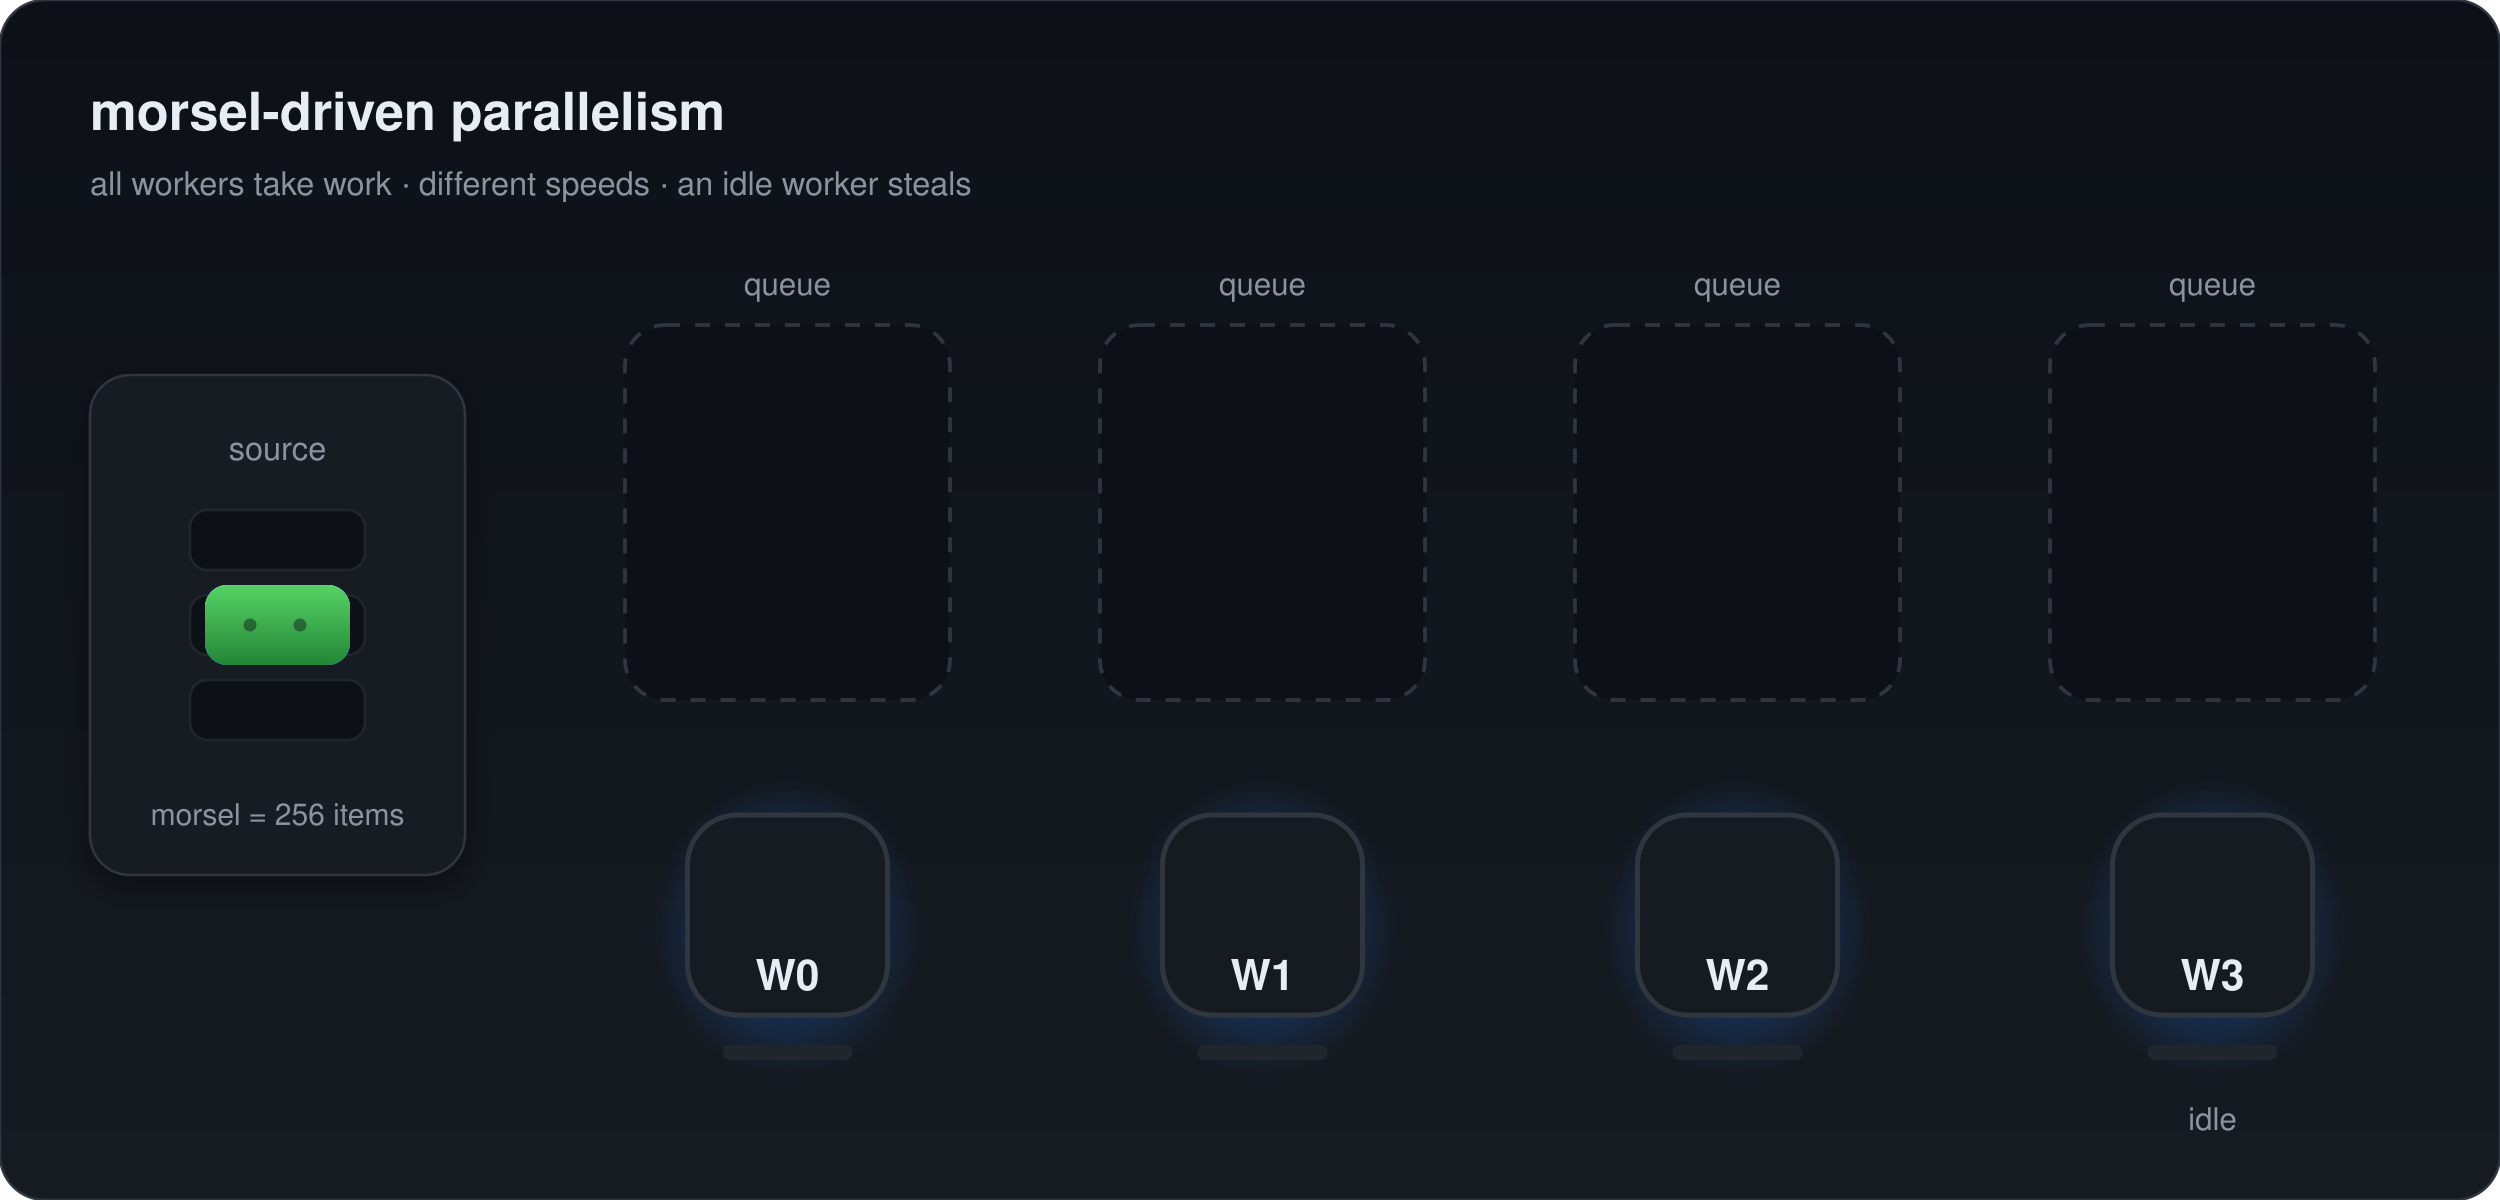
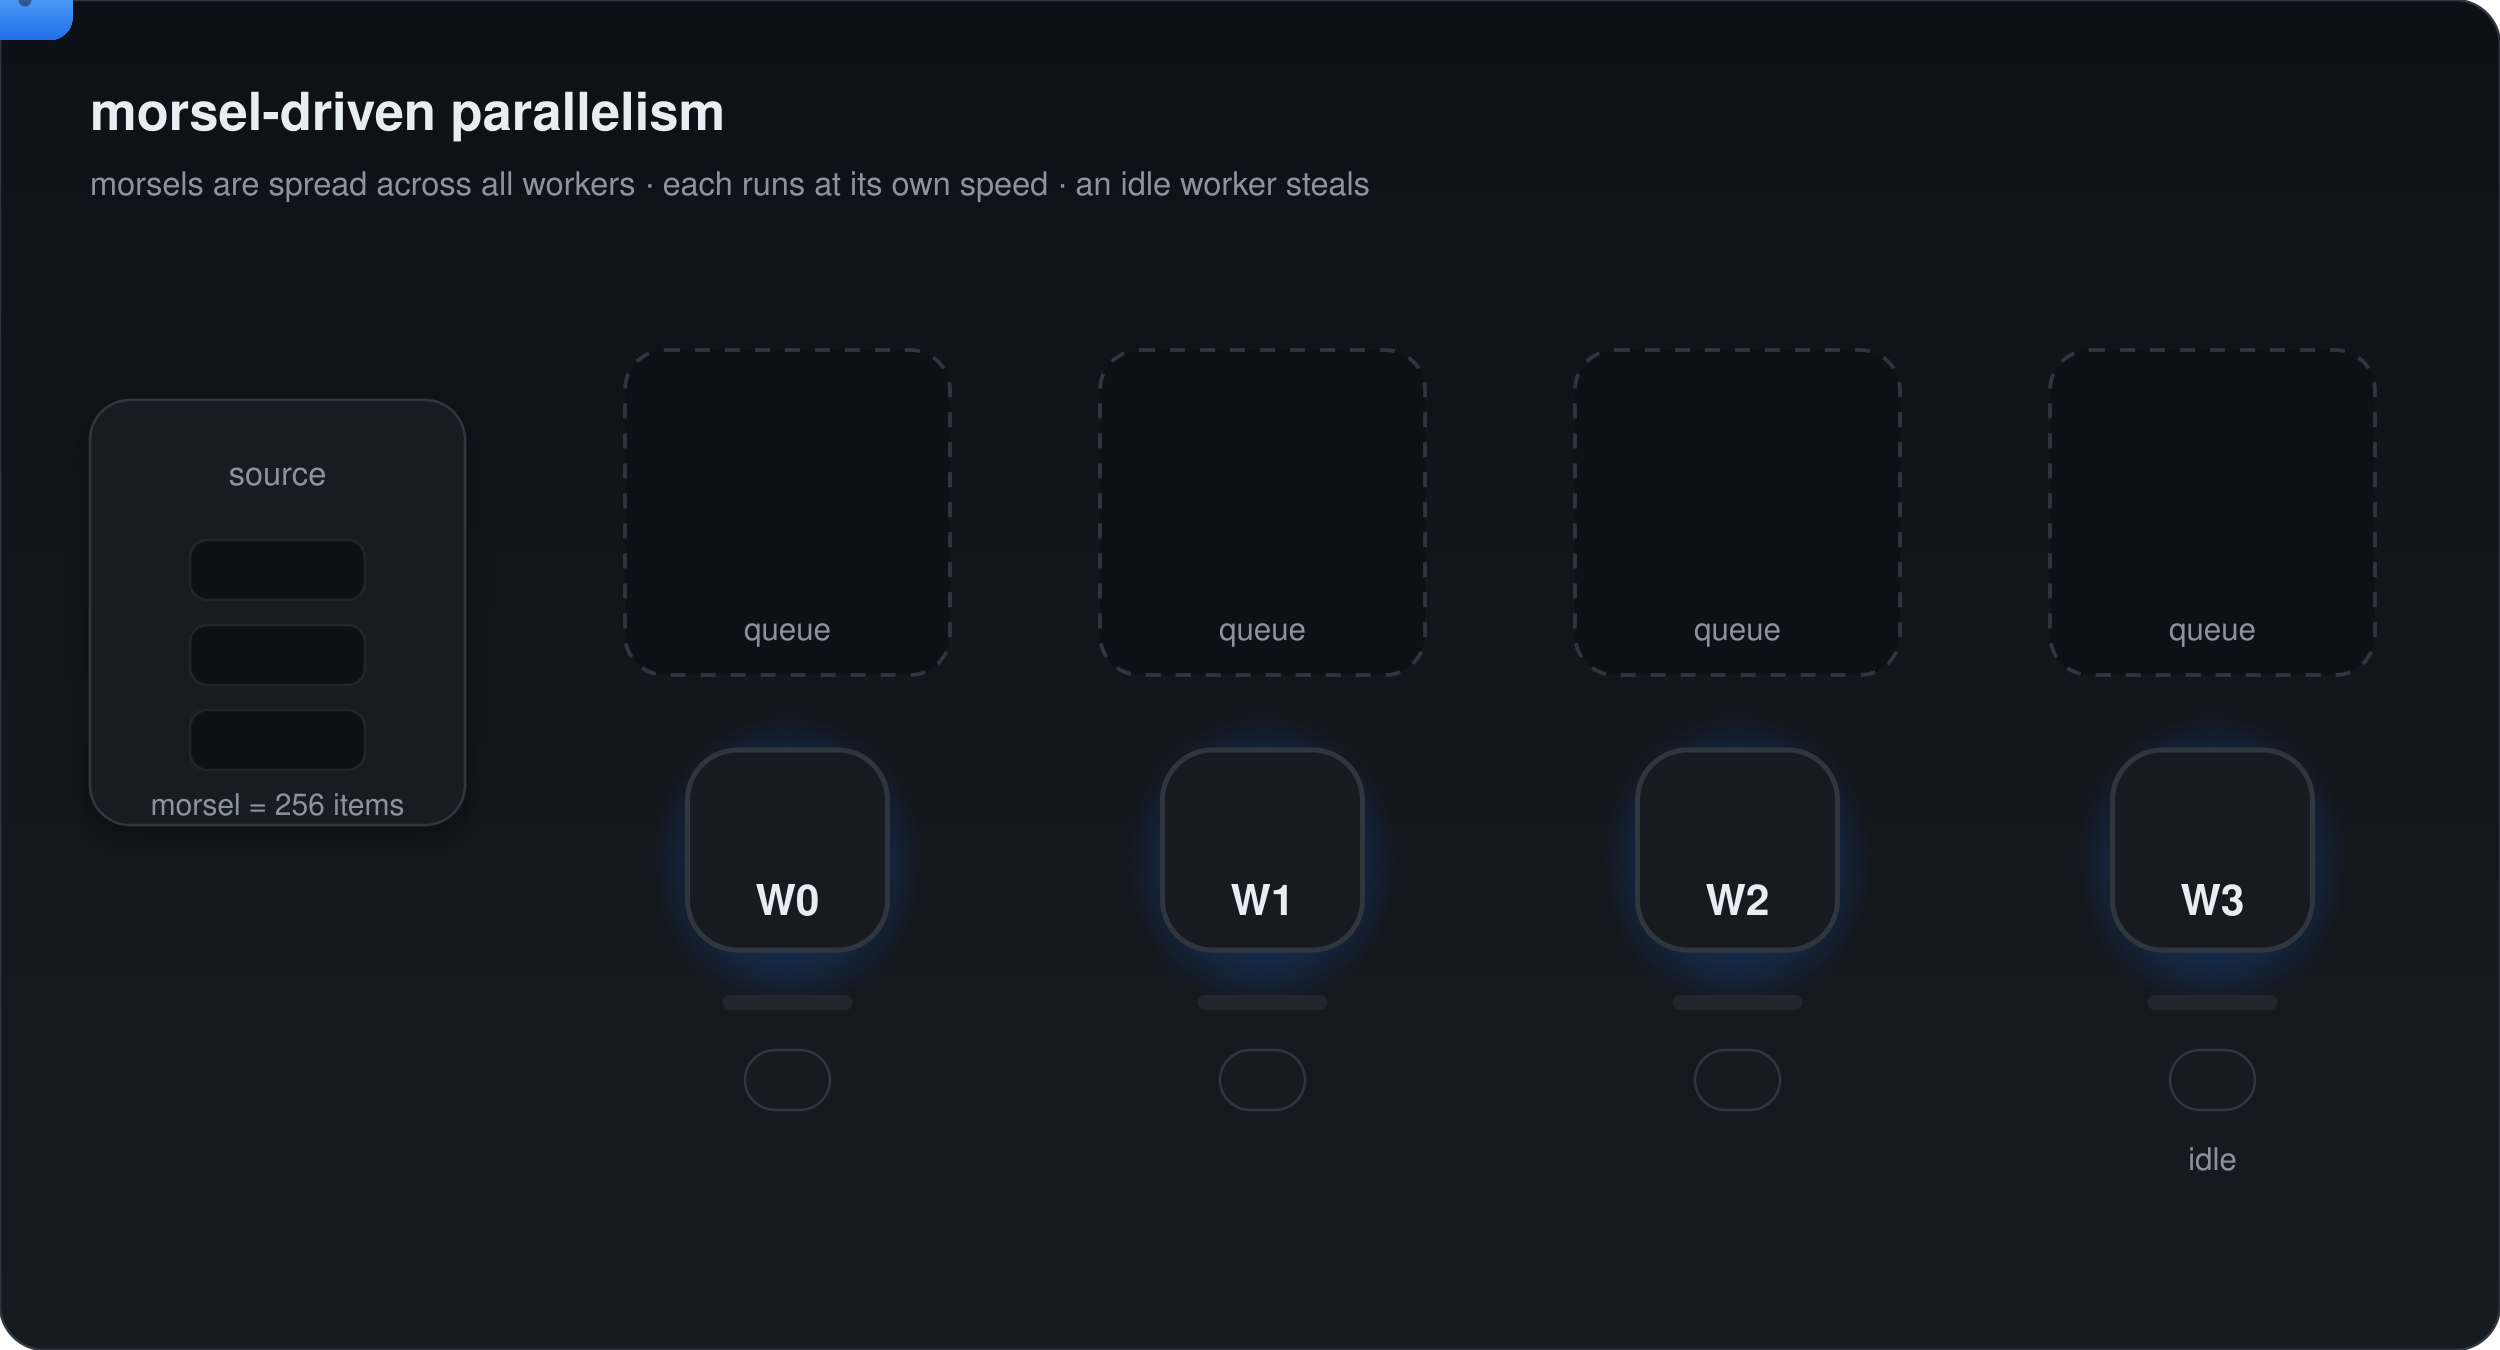
- <svg xmlns="http://www.w3.org/2000/svg" viewBox="0 0 1000 480" width="1000" height="480" font-family="ui-sans-serif, -apple-system, Segoe UI, Helvetica, Arial, sans-serif">
+ <svg xmlns="http://www.w3.org/2000/svg" viewBox="0 0 1000 540" width="1000" height="540" font-family="ui-sans-serif, -apple-system, Segoe UI, Helvetica, Arial, sans-serif">
  <defs>
    <linearGradient id="bg" x1="0" y1="0" x2="0" y2="1">
      <stop offset="0" stop-color="#0d1117" />
      <stop offset="1" stop-color="#161b22" />
    </linearGradient>
    <linearGradient id="chip" x1="0" y1="0" x2="0" y2="1">
      <stop offset="0" stop-color="#79c0ff" />
      <stop offset="1" stop-color="#1f6feb" />
    </linearGradient>
    <linearGradient id="chipG" x1="0" y1="0" x2="0" y2="1">
      <stop offset="0" stop-color="#56d364" />
      <stop offset="1" stop-color="#238636" />
    </linearGradient>
    <radialGradient id="glow" cx="0.5" cy="0.5" r="0.5">
      <stop offset="0" stop-color="#1f6feb" stop-opacity="0.55" />
      <stop offset="1" stop-color="#1f6feb" stop-opacity="0" />
    </radialGradient>
    <filter id="soft" x="-30%" y="-30%" width="160%" height="160%">
      <feDropShadow dx="0" dy="4" stdDeviation="6" flood-color="#000000" flood-opacity="0.45" />
    </filter>
  </defs>
-   <rect x="0" y="0" width="1000" height="480" rx="18" fill="url(#bg)" stroke="#30363d" />
+   <rect x="0" y="0" width="1000" height="540" rx="18" fill="url(#bg)" stroke="#30363d" />
  <text x="36" y="52" font-size="21" font-weight="700" fill="#e6edf3">morsel-driven parallelism</text>
-   <text x="36" y="78" font-size="13" fill="#8b949e">all workers take work · different speeds · an idle worker steals</text>
-   <rect x="36" y="150" width="150" height="200" rx="16" fill="#161b22" stroke="#30363d" filter="url(#soft)" />
-   <text x="111" y="184" text-anchor="middle" font-size="13" fill="#8b949e">source</text>
-   <rect x="76" y="204" width="70" height="24" rx="7" fill="#0d1117" stroke="#21262d" />
-   <rect x="76" y="238" width="70" height="24" rx="7" fill="#0d1117" stroke="#21262d" />
-   <rect x="76" y="272" width="70" height="24" rx="7" fill="#0d1117" stroke="#21262d" />
-   <text x="111" y="330" text-anchor="middle" font-size="12" fill="#8b949e">morsel = 256 items</text>
-   <rect x="250" y="130" width="130" height="150" rx="16" fill="#0d1117" stroke="#30363d" stroke-width="1.5" stroke-dasharray="6 6" />
-   <text x="315" y="118" text-anchor="middle" font-size="12.5" fill="#8b949e">queue</text>
-   <rect x="440" y="130" width="130" height="150" rx="16" fill="#0d1117" stroke="#30363d" stroke-width="1.5" stroke-dasharray="6 6" />
-   <text x="505" y="118" text-anchor="middle" font-size="12.5" fill="#8b949e">queue</text>
-   <rect x="630" y="130" width="130" height="150" rx="16" fill="#0d1117" stroke="#30363d" stroke-width="1.5" stroke-dasharray="6 6" />
-   <text x="695" y="118" text-anchor="middle" font-size="12.5" fill="#8b949e">queue</text>
-   <rect x="820" y="130" width="130" height="150" rx="16" fill="#0d1117" stroke="#30363d" stroke-width="1.5" stroke-dasharray="6 6" />
-   <text x="885" y="118" text-anchor="middle" font-size="12.5" fill="#8b949e">queue</text>
+   <text x="36" y="78" font-size="13" fill="#8b949e">morsels are spread across all workers · each runs at its own speed · an idle worker steals</text>
+   <rect x="36" y="160" width="150" height="170" rx="16" fill="#161b22" stroke="#30363d" filter="url(#soft)" />
+   <text x="111" y="194" text-anchor="middle" font-size="13" fill="#8b949e">source</text>
+   <rect x="76" y="216" width="70" height="24" rx="7" fill="#0d1117" stroke="#21262d" />
+   <rect x="76" y="250" width="70" height="24" rx="7" fill="#0d1117" stroke="#21262d" />
+   <rect x="76" y="284" width="70" height="24" rx="7" fill="#0d1117" stroke="#21262d" />
+   <text x="111" y="326" text-anchor="middle" font-size="12" fill="#8b949e">morsel = 256 items</text>
+   <rect x="250" y="140" width="130" height="130" rx="16" fill="#0d1117" stroke="#30363d" stroke-width="1.5" stroke-dasharray="6 6" />
+   <text x="315" y="256" text-anchor="middle" font-size="12.5" fill="#8b949e">queue</text>
+   <rect x="440" y="140" width="130" height="130" rx="16" fill="#0d1117" stroke="#30363d" stroke-width="1.5" stroke-dasharray="6 6" />
+   <text x="505" y="256" text-anchor="middle" font-size="12.5" fill="#8b949e">queue</text>
+   <rect x="630" y="140" width="130" height="130" rx="16" fill="#0d1117" stroke="#30363d" stroke-width="1.5" stroke-dasharray="6 6" />
+   <text x="695" y="256" text-anchor="middle" font-size="12.5" fill="#8b949e">queue</text>
+   <rect x="820" y="140" width="130" height="130" rx="16" fill="#0d1117" stroke="#30363d" stroke-width="1.5" stroke-dasharray="6 6" />
+   <text x="885" y="256" text-anchor="middle" font-size="12.5" fill="#8b949e">queue</text>
  <g>
-     <rect x="261" y="312" width="108" height="118" rx="30" fill="url(#glow)">
-       <animate attributeName="opacity" dur="10s" repeatCount="indefinite" values="0; 0; 0.9; 0.9; 0; 0" keyTimes="0; 0.29; 0.31; 0.84; 0.85; 1" />
+     <rect x="261" y="286" width="108" height="118" rx="30" fill="url(#glow)">
+       <animate attributeName="opacity" dur="16s" repeatCount="indefinite" values="0; 0; 0.9; 0.9; 0; 0" keyTimes="0; 0.12; 0.14; 0.7; 0.71; 1" />
    </rect>
-     <rect x="275" y="326" width="80" height="80" rx="20" fill="#161b22" stroke="#30363d" stroke-width="2">
-       <animate attributeName="stroke" dur="10s" repeatCount="indefinite" values="#30363d; #30363d; #58a6ff; #58a6ff; #30363d; #30363d" keyTimes="0; 0.29; 0.31; 0.84; 0.85; 1" />
-       <animate attributeName="fill" dur="10s" repeatCount="indefinite" values="#161b22; #161b22; #0d2d5e; #0d2d5e; #161b22; #161b22" keyTimes="0; 0.29; 0.31; 0.84; 0.85; 1" />
+     <rect x="275" y="300" width="80" height="80" rx="20" fill="#161b22" stroke="#30363d" stroke-width="2">
+       <animate attributeName="stroke" dur="16s" repeatCount="indefinite" values="#30363d; #30363d; #58a6ff; #58a6ff; #30363d; #30363d" keyTimes="0; 0.12; 0.14; 0.7; 0.71; 1" />
+       <animate attributeName="fill" dur="16s" repeatCount="indefinite" values="#161b22; #161b22; #0d2d5e; #0d2d5e; #161b22; #161b22" keyTimes="0; 0.12; 0.14; 0.7; 0.71; 1" />
    </rect>
-     <text x="315" y="396" text-anchor="middle" font-size="17" font-weight="700" fill="#e6edf3">W0</text>
-     <rect x="289" y="418" width="52" height="6" rx="3" fill="#21262d" />
-     <rect x="289" y="418" width="0" height="6" rx="3" fill="#58a6ff">
-       <animate attributeName="width" dur="10s" repeatCount="indefinite" values="0; 0; 52; 0; 0" keyTimes="0; 0.31; 0.84; 0.85; 1" />
+     <text x="315" y="366" text-anchor="middle" font-size="17" font-weight="700" fill="#e6edf3">W0</text>
+     <rect x="289" y="398" width="52" height="6" rx="3" fill="#21262d" />
+     <rect x="289" y="398" width="0" height="6" rx="3" fill="#58a6ff">
+       <animate attributeName="width" dur="16s" repeatCount="indefinite" values="0; 0; 52; 0; 0" keyTimes="0; 0.14; 0.7; 0.71; 1" />
    </rect>
+     <rect x="298" y="420" width="34" height="24" rx="12" fill="#161b22" stroke="#30363d" />
+     <text x="315" y="437" text-anchor="middle" font-size="14" font-weight="700" fill="#58a6ff" opacity="0">0<animate attributeName="opacity" dur="16s" repeatCount="indefinite" values="1; 1; 0; 0" keyTimes="0; 0.7; 0.708; 1" />
+     </text>
+     <text x="315" y="437" text-anchor="middle" font-size="14" font-weight="700" fill="#58a6ff" opacity="0">1<animate attributeName="opacity" dur="16s" repeatCount="indefinite" values="0; 0; 1; 1" keyTimes="0; 0.692; 0.7; 1" />
+     </text>
  </g>
  <g>
-     <rect x="451" y="312" width="108" height="118" rx="30" fill="url(#glow)">
-       <animate attributeName="opacity" dur="10s" repeatCount="indefinite" values="0; 0; 0.9; 0.9; 0; 0" keyTimes="0; 0.29; 0.31; 0.62; 0.63; 1" />
+     <rect x="451" y="286" width="108" height="118" rx="30" fill="url(#glow)">
+       <animate attributeName="opacity" dur="16s" repeatCount="indefinite" values="0; 0; 0.9; 0.9; 0; 0; 0.9; 0.9; 0; 0" keyTimes="0; 0.13; 0.15; 0.27; 0.28; 0.29; 0.31; 0.48; 0.49; 1" />
    </rect>
-     <rect x="465" y="326" width="80" height="80" rx="20" fill="#161b22" stroke="#30363d" stroke-width="2">
-       <animate attributeName="stroke" dur="10s" repeatCount="indefinite" values="#30363d; #30363d; #58a6ff; #58a6ff; #30363d; #30363d" keyTimes="0; 0.29; 0.31; 0.62; 0.63; 1" />
-       <animate attributeName="fill" dur="10s" repeatCount="indefinite" values="#161b22; #161b22; #0d2d5e; #0d2d5e; #161b22; #161b22" keyTimes="0; 0.29; 0.31; 0.62; 0.63; 1" />
+     <rect x="465" y="300" width="80" height="80" rx="20" fill="#161b22" stroke="#30363d" stroke-width="2">
+       <animate attributeName="stroke" dur="16s" repeatCount="indefinite" values="#30363d; #30363d; #58a6ff; #58a6ff; #30363d; #30363d; #58a6ff; #58a6ff; #30363d; #30363d" keyTimes="0; 0.13; 0.15; 0.27; 0.28; 0.29; 0.31; 0.48; 0.49; 1" />
+       <animate attributeName="fill" dur="16s" repeatCount="indefinite" values="#161b22; #161b22; #0d2d5e; #0d2d5e; #161b22; #161b22; #0d2d5e; #0d2d5e; #161b22; #161b22" keyTimes="0; 0.13; 0.15; 0.27; 0.28; 0.29; 0.31; 0.48; 0.49; 1" />
    </rect>
-     <text x="505" y="396" text-anchor="middle" font-size="17" font-weight="700" fill="#e6edf3">W1</text>
-     <rect x="479" y="418" width="52" height="6" rx="3" fill="#21262d" />
-     <rect x="479" y="418" width="0" height="6" rx="3" fill="#58a6ff">
-       <animate attributeName="width" dur="10s" repeatCount="indefinite" values="0; 0; 52; 0; 0" keyTimes="0; 0.31; 0.62; 0.63; 1" />
+     <text x="505" y="366" text-anchor="middle" font-size="17" font-weight="700" fill="#e6edf3">W1</text>
+     <rect x="479" y="398" width="52" height="6" rx="3" fill="#21262d" />
+     <rect x="479" y="398" width="0" height="6" rx="3" fill="#58a6ff">
+       <animate attributeName="width" dur="16s" repeatCount="indefinite" values="0; 0; 52; 0; 0; 52; 0; 0" keyTimes="0; 0.15; 0.27; 0.28; 0.31; 0.48; 0.49; 1" />
    </rect>
+     <rect x="488" y="420" width="34" height="24" rx="12" fill="#161b22" stroke="#30363d" />
+     <text x="505" y="437" text-anchor="middle" font-size="14" font-weight="700" fill="#58a6ff" opacity="0">0<animate attributeName="opacity" dur="16s" repeatCount="indefinite" values="1; 1; 0; 0" keyTimes="0; 0.27; 0.278; 1" />
+     </text>
+     <text x="505" y="437" text-anchor="middle" font-size="14" font-weight="700" fill="#58a6ff" opacity="0">1<animate attributeName="opacity" dur="16s" repeatCount="indefinite" values="0; 0; 1; 1; 0; 0" keyTimes="0; 0.262; 0.27; 0.48; 0.488; 1" />
+     </text>
+     <text x="505" y="437" text-anchor="middle" font-size="14" font-weight="700" fill="#58a6ff" opacity="0">2<animate attributeName="opacity" dur="16s" repeatCount="indefinite" values="0; 0; 1; 1" keyTimes="0; 0.472; 0.48; 1" />
+     </text>
  </g>
  <g>
-     <rect x="641" y="312" width="108" height="118" rx="30" fill="url(#glow)">
-       <animate attributeName="opacity" dur="10s" repeatCount="indefinite" values="0; 0; 0.9; 0.9; 0; 0" keyTimes="0; 0.29; 0.31; 0.48; 0.49; 1" />
+     <rect x="641" y="286" width="108" height="118" rx="30" fill="url(#glow)">
+       <animate attributeName="opacity" dur="16s" repeatCount="indefinite" values="0; 0; 0.9; 0.9; 0; 0; 0.9; 0.9; 0; 0" keyTimes="0; 0.14; 0.16; 0.27; 0.28; 0.29; 0.31; 0.46; 0.47; 1" />
    </rect>
-     <rect x="655" y="326" width="80" height="80" rx="20" fill="#161b22" stroke="#30363d" stroke-width="2">
-       <animate attributeName="stroke" dur="10s" repeatCount="indefinite" values="#30363d; #30363d; #58a6ff; #58a6ff; #30363d; #30363d" keyTimes="0; 0.29; 0.31; 0.48; 0.49; 1" />
-       <animate attributeName="fill" dur="10s" repeatCount="indefinite" values="#161b22; #161b22; #0d2d5e; #0d2d5e; #161b22; #161b22" keyTimes="0; 0.29; 0.31; 0.48; 0.49; 1" />
+     <rect x="655" y="300" width="80" height="80" rx="20" fill="#161b22" stroke="#30363d" stroke-width="2">
+       <animate attributeName="stroke" dur="16s" repeatCount="indefinite" values="#30363d; #30363d; #58a6ff; #58a6ff; #30363d; #30363d; #58a6ff; #58a6ff; #30363d; #30363d" keyTimes="0; 0.14; 0.16; 0.27; 0.28; 0.29; 0.31; 0.46; 0.47; 1" />
+       <animate attributeName="fill" dur="16s" repeatCount="indefinite" values="#161b22; #161b22; #0d2d5e; #0d2d5e; #161b22; #161b22; #0d2d5e; #0d2d5e; #161b22; #161b22" keyTimes="0; 0.14; 0.16; 0.27; 0.28; 0.29; 0.31; 0.46; 0.47; 1" />
    </rect>
-     <text x="695" y="396" text-anchor="middle" font-size="17" font-weight="700" fill="#e6edf3">W2</text>
-     <rect x="669" y="418" width="52" height="6" rx="3" fill="#21262d" />
-     <rect x="669" y="418" width="0" height="6" rx="3" fill="#58a6ff">
-       <animate attributeName="width" dur="10s" repeatCount="indefinite" values="0; 0; 52; 0; 0" keyTimes="0; 0.31; 0.48; 0.49; 1" />
+     <text x="695" y="366" text-anchor="middle" font-size="17" font-weight="700" fill="#e6edf3">W2</text>
+     <rect x="669" y="398" width="52" height="6" rx="3" fill="#21262d" />
+     <rect x="669" y="398" width="0" height="6" rx="3" fill="#58a6ff">
+       <animate attributeName="width" dur="16s" repeatCount="indefinite" values="0; 0; 52; 0; 0; 52; 0; 0" keyTimes="0; 0.16; 0.27; 0.28; 0.31; 0.46; 0.47; 1" />
    </rect>
+     <rect x="678" y="420" width="34" height="24" rx="12" fill="#161b22" stroke="#30363d" />
+     <text x="695" y="437" text-anchor="middle" font-size="14" font-weight="700" fill="#58a6ff" opacity="0">0<animate attributeName="opacity" dur="16s" repeatCount="indefinite" values="1; 1; 0; 0" keyTimes="0; 0.27; 0.278; 1" />
+     </text>
+     <text x="695" y="437" text-anchor="middle" font-size="14" font-weight="700" fill="#58a6ff" opacity="0">1<animate attributeName="opacity" dur="16s" repeatCount="indefinite" values="0; 0; 1; 1; 0; 0" keyTimes="0; 0.262; 0.27; 0.46; 0.468; 1" />
+     </text>
+     <text x="695" y="437" text-anchor="middle" font-size="14" font-weight="700" fill="#58a6ff" opacity="0">2<animate attributeName="opacity" dur="16s" repeatCount="indefinite" values="0; 0; 1; 1" keyTimes="0; 0.452; 0.46; 1" />
+     </text>
  </g>
  <g>
-     <rect x="831" y="312" width="108" height="118" rx="30" fill="url(#glow)">
-       <animate attributeName="opacity" dur="10s" repeatCount="indefinite" values="0; 0; 0.9; 0.9; 0; 0; 0.9; 0.9; 0; 0" keyTimes="0; 0.28; 0.3; 0.48; 0.49; 0.62; 0.64; 0.86; 0.87; 1" />
+     <rect x="831" y="286" width="108" height="118" rx="30" fill="url(#glow)">
+       <animate attributeName="opacity" dur="16s" repeatCount="indefinite" values="0; 0; 0.9; 0.9; 0; 0; 0.9; 0.9; 0; 0; 0.9; 0.9; 0; 0" keyTimes="0; 0.15; 0.17; 0.27; 0.28; 0.29; 0.31; 0.4; 0.41; 0.46; 0.48; 0.68; 0.69; 1" />
    </rect>
-     <rect x="845" y="326" width="80" height="80" rx="20" fill="#161b22" stroke="#30363d" stroke-width="2">
-       <animate attributeName="stroke" dur="10s" repeatCount="indefinite" values="#30363d; #30363d; #58a6ff; #58a6ff; #30363d; #30363d; #58a6ff; #58a6ff; #30363d; #30363d" keyTimes="0; 0.28; 0.3; 0.48; 0.49; 0.62; 0.64; 0.86; 0.87; 1" />
-       <animate attributeName="fill" dur="10s" repeatCount="indefinite" values="#161b22; #161b22; #0d2d5e; #0d2d5e; #161b22; #161b22; #0d2d5e; #0d2d5e; #161b22; #161b22" keyTimes="0; 0.28; 0.3; 0.48; 0.49; 0.62; 0.64; 0.86; 0.87; 1" />
+     <rect x="845" y="300" width="80" height="80" rx="20" fill="#161b22" stroke="#30363d" stroke-width="2">
+       <animate attributeName="stroke" dur="16s" repeatCount="indefinite" values="#30363d; #30363d; #58a6ff; #58a6ff; #30363d; #30363d; #58a6ff; #58a6ff; #30363d; #30363d; #58a6ff; #58a6ff; #30363d; #30363d" keyTimes="0; 0.15; 0.17; 0.27; 0.28; 0.29; 0.31; 0.4; 0.41; 0.46; 0.48; 0.68; 0.69; 1" />
+       <animate attributeName="fill" dur="16s" repeatCount="indefinite" values="#161b22; #161b22; #0d2d5e; #0d2d5e; #161b22; #161b22; #0d2d5e; #0d2d5e; #161b22; #161b22; #0d2d5e; #0d2d5e; #161b22; #161b22" keyTimes="0; 0.15; 0.17; 0.27; 0.28; 0.29; 0.31; 0.4; 0.41; 0.46; 0.48; 0.68; 0.69; 1" />
    </rect>
-     <text x="885" y="396" text-anchor="middle" font-size="17" font-weight="700" fill="#e6edf3">W3</text>
-     <rect x="859" y="418" width="52" height="6" rx="3" fill="#21262d" />
-     <rect x="859" y="418" width="0" height="6" rx="3" fill="#58a6ff">
-       <animate attributeName="width" dur="10s" repeatCount="indefinite" values="0; 0; 52; 0; 0; 52; 0; 0" keyTimes="0; 0.3; 0.48; 0.49; 0.64; 0.86; 0.87; 1" />
+     <text x="885" y="366" text-anchor="middle" font-size="17" font-weight="700" fill="#e6edf3">W3</text>
+     <rect x="859" y="398" width="52" height="6" rx="3" fill="#21262d" />
+     <rect x="859" y="398" width="0" height="6" rx="3" fill="#58a6ff">
+       <animate attributeName="width" dur="16s" repeatCount="indefinite" values="0; 0; 52; 0; 0; 52; 0; 0; 52; 0; 0" keyTimes="0; 0.17; 0.27; 0.28; 0.31; 0.4; 0.41; 0.48; 0.68; 0.69; 1" />
    </rect>
+     <rect x="868" y="420" width="34" height="24" rx="12" fill="#161b22" stroke="#30363d" />
+     <text x="885" y="437" text-anchor="middle" font-size="14" font-weight="700" fill="#58a6ff" opacity="0">0<animate attributeName="opacity" dur="16s" repeatCount="indefinite" values="1; 1; 0; 0" keyTimes="0; 0.27; 0.278; 1" />
+     </text>
+     <text x="885" y="437" text-anchor="middle" font-size="14" font-weight="700" fill="#58a6ff" opacity="0">1<animate attributeName="opacity" dur="16s" repeatCount="indefinite" values="0; 0; 1; 1; 0; 0" keyTimes="0; 0.262; 0.27; 0.4; 0.408; 1" />
+     </text>
+     <text x="885" y="437" text-anchor="middle" font-size="14" font-weight="700" fill="#58a6ff" opacity="0">2<animate attributeName="opacity" dur="16s" repeatCount="indefinite" values="0; 0; 1; 1; 0; 0" keyTimes="0; 0.392; 0.4; 0.68; 0.688; 1" />
+     </text>
+     <text x="885" y="437" text-anchor="middle" font-size="14" font-weight="700" fill="#58a6ff" opacity="0">3<animate attributeName="opacity" dur="16s" repeatCount="indefinite" values="0; 0; 1; 1" keyTimes="0; 0.672; 0.68; 1" />
+     </text>
  </g>
-   <text x="885" y="452" text-anchor="middle" font-size="12.5" fill="#8b949e">idle<animate attributeName="opacity" dur="10s" repeatCount="indefinite" values="1; 1; 0; 0; 1" keyTimes="0; 0.24; 0.28; 0.96; 1" />
+   <text x="885" y="468" text-anchor="middle" font-size="12.5" fill="#8b949e">idle<animate attributeName="opacity" dur="16s" repeatCount="indefinite" values="0; 0; 1; 1; 0; 0" keyTimes="0; 0.34; 0.38; 0.41; 0.45; 1" />
  </text>
  <g opacity="0">
-     <animate attributeName="opacity" dur="10s" repeatCount="indefinite" values="0; 0; 1; 1; 0" keyTimes="0; 0.48; 0.56; 0.88; 1" />
-     <path d="M360 330 C 560 232, 690 232, 842 336" fill="none" stroke="#3fb950" stroke-width="2.5" stroke-dasharray="7 6" stroke-linecap="round" />
-     <path d="M842 336 l-13 -1 l6 -12 z" fill="#3fb950" />
-     <text x="605" y="230" text-anchor="middle" font-size="13" font-weight="600" fill="#3fb950">idle worker steals a queued morsel</text>
+     <animate attributeName="opacity" dur="16s" repeatCount="indefinite" values="0; 0; 1; 1; 0" keyTimes="0; 0.4; 0.46; 0.7; 1" />
+     <path d="M315 190 C500 66 700 66 885 324" fill="none" stroke="#3fb950" stroke-width="2.5" stroke-dasharray="7 6" stroke-linecap="round" />
+     <path d="M885 324 l-13 -1 l6 -12 z" fill="#3fb950" />
+     <text x="605" y="96" text-anchor="middle" font-size="13" font-weight="600" fill="#3fb950">idle worker steals a queued morsel</text>
  </g>
-   <g id="m1">
-     <animateTransform attributeName="transform" type="translate" dur="10s" repeatCount="indefinite" calcMode="spline" values="0,0; 0,0; 204,-75; 204,-75; 204,96; 204,96" keyTimes="0; 0.04; 0.13; 0.28; 0.32; 1" keySplines="0 0 1 1; 0.4 0 0.2 1; 0 0 1 1; 0.4 0 0.2 1; 0 0 1 1" />
-     <animate attributeName="opacity" dur="10s" repeatCount="indefinite" values="0; 0; 1; 1; 0; 0" keyTimes="0; 0.03; 0.06; 0.82; 0.87; 1" />
-     <rect x="82" y="234" width="58" height="32" rx="9" fill="url(#chip)" />
-     <circle cx="100" cy="250" r="2.6" fill="#0d1117" opacity="0.45" />
-     <circle cx="120" cy="250" r="2.6" fill="#0d1117" opacity="0.45" />
+   <g>
+     <animateMotion dur="16s" repeatCount="indefinite" rotate="0" path="M111 240 L315 190 L315 324" keyPoints="0;0;0.611;0.611;1;1" keyTimes="0;0.04;0.1;0.1;0.14;1" />
+     <animate attributeName="opacity" dur="16s" repeatCount="indefinite" values="0; 0; 1; 1; 0; 0" keyTimes="0; 0.03; 0.06; 0.7; 0.75; 1" />
+     <rect x="-29" y="-16" width="58" height="32" rx="9" fill="url(#chip)" />
+     <circle cx="-10" cy="0" r="2.6" fill="#0d1117" opacity="0.45" />
+     <circle cx="10" cy="0" r="2.6" fill="#0d1117" opacity="0.45" />
  </g>
-   <g id="m2">
-     <animateTransform attributeName="transform" type="translate" dur="10s" repeatCount="indefinite" calcMode="spline" values="0,0; 0,0; 394,-75; 394,-75; 394,96; 394,96" keyTimes="0; 0.08; 0.17; 0.28; 0.32; 1" keySplines="0 0 1 1; 0.4 0 0.2 1; 0 0 1 1; 0.4 0 0.2 1; 0 0 1 1" />
-     <animate attributeName="opacity" dur="10s" repeatCount="indefinite" values="0; 0; 1; 1; 0; 0" keyTimes="0; 0.07; 0.1; 0.58; 0.63; 1" />
-     <rect x="82" y="234" width="58" height="32" rx="9" fill="url(#chip)" />
-     <circle cx="100" cy="250" r="2.6" fill="#0d1117" opacity="0.45" />
-     <circle cx="120" cy="250" r="2.6" fill="#0d1117" opacity="0.45" />
+   <g>
+     <animateMotion dur="16s" repeatCount="indefinite" rotate="0" path="M111 240 L505 190 L505 324" keyPoints="0;0;0.748;0.748;1;1" keyTimes="0;0.05;0.11;0.11;0.15;1" />
+     <animate attributeName="opacity" dur="16s" repeatCount="indefinite" values="0; 0; 1; 1; 0; 0" keyTimes="0; 0.04; 0.07; 0.27; 0.32; 1" />
+     <rect x="-29" y="-16" width="58" height="32" rx="9" fill="url(#chip)" />
+     <circle cx="-10" cy="0" r="2.6" fill="#0d1117" opacity="0.45" />
+     <circle cx="10" cy="0" r="2.6" fill="#0d1117" opacity="0.45" />
  </g>
-   <g id="m3">
-     <animateTransform attributeName="transform" type="translate" dur="10s" repeatCount="indefinite" calcMode="spline" values="0,0; 0,0; 584,-75; 584,-75; 584,96; 584,96" keyTimes="0; 0.12; 0.21; 0.28; 0.32; 1" keySplines="0 0 1 1; 0.4 0 0.2 1; 0 0 1 1; 0.4 0 0.2 1; 0 0 1 1" />
-     <animate attributeName="opacity" dur="10s" repeatCount="indefinite" values="0; 0; 1; 1; 0; 0" keyTimes="0; 0.11; 0.14; 0.44; 0.49; 1" />
-     <rect x="82" y="234" width="58" height="32" rx="9" fill="url(#chip)" />
-     <circle cx="100" cy="250" r="2.6" fill="#0d1117" opacity="0.45" />
-     <circle cx="120" cy="250" r="2.6" fill="#0d1117" opacity="0.45" />
+   <g>
+     <animateMotion dur="16s" repeatCount="indefinite" rotate="0" path="M111 240 L695 190 L695 324" keyPoints="0;0;0.814;0.814;1;1" keyTimes="0;0.06;0.12;0.12;0.16;1" />
+     <animate attributeName="opacity" dur="16s" repeatCount="indefinite" values="0; 0; 1; 1; 0; 0" keyTimes="0; 0.05; 0.08; 0.27; 0.32; 1" />
+     <rect x="-29" y="-16" width="58" height="32" rx="9" fill="url(#chip)" />
+     <circle cx="-10" cy="0" r="2.6" fill="#0d1117" opacity="0.45" />
+     <circle cx="10" cy="0" r="2.6" fill="#0d1117" opacity="0.45" />
  </g>
-   <g id="m4">
-     <animateTransform attributeName="transform" type="translate" dur="10s" repeatCount="indefinite" calcMode="spline" values="0,0; 0,0; 774,-75; 774,-75; 774,96; 774,96" keyTimes="0; 0.16; 0.25; 0.28; 0.32; 1" keySplines="0 0 1 1; 0.4 0 0.2 1; 0 0 1 1; 0.4 0 0.2 1; 0 0 1 1" />
-     <animate attributeName="opacity" dur="10s" repeatCount="indefinite" values="0; 0; 1; 1; 0; 0" keyTimes="0; 0.15; 0.18; 0.44; 0.49; 1" />
-     <rect x="82" y="234" width="58" height="32" rx="9" fill="url(#chip)" />
-     <circle cx="100" cy="250" r="2.6" fill="#0d1117" opacity="0.45" />
-     <circle cx="120" cy="250" r="2.6" fill="#0d1117" opacity="0.45" />
+   <g>
+     <animateMotion dur="16s" repeatCount="indefinite" rotate="0" path="M111 240 L885 190 L885 324" keyPoints="0;0;0.853;0.853;1;1" keyTimes="0;0.07;0.13;0.13;0.17;1" />
+     <animate attributeName="opacity" dur="16s" repeatCount="indefinite" values="0; 0; 1; 1; 0; 0" keyTimes="0; 0.06; 0.09; 0.27; 0.32; 1" />
+     <rect x="-29" y="-16" width="58" height="32" rx="9" fill="url(#chip)" />
+     <circle cx="-10" cy="0" r="2.6" fill="#0d1117" opacity="0.45" />
+     <circle cx="10" cy="0" r="2.6" fill="#0d1117" opacity="0.45" />
  </g>
-   <g id="m5">
-     <animateTransform attributeName="transform" type="translate" dur="10s" repeatCount="indefinite" calcMode="spline" values="0,0; 0,0; 204,-29; 204,-29; 774,96; 774,96" keyTimes="0; 0.2; 0.29; 0.52; 0.62; 1" keySplines="0 0 1 1; 0.4 0 0.2 1; 0 0 1 1; 0.4 0 0.2 1; 0 0 1 1" />
-     <animate attributeName="opacity" dur="10s" repeatCount="indefinite" values="0; 0; 1; 1; 0; 0" keyTimes="0; 0.19; 0.22; 0.82; 0.87; 1" />
-     <rect x="82" y="234" width="58" height="32" rx="9" fill="url(#chipG)" />
-     <circle cx="100" cy="250" r="2.6" fill="#0d1117" opacity="0.45" />
-     <circle cx="120" cy="250" r="2.6" fill="#0d1117" opacity="0.45" />
+   <g>
+     <animateMotion dur="16s" repeatCount="indefinite" rotate="0" path="M111 240 L315 190 C500 66 700 66 885 324" keyPoints="0;0;0.24;0.24;1;1" keyTimes="0;0.15;0.2;0.4;0.48;1" />
+     <animate attributeName="opacity" dur="16s" repeatCount="indefinite" values="0; 0; 1; 1; 0; 0" keyTimes="0; 0.14; 0.17; 0.68; 0.73; 1" />
+     <g opacity="1">
+       <animate attributeName="opacity" dur="16s" repeatCount="indefinite" values="1; 1; 0; 0" keyTimes="0; 0.4; 0.406; 1" />
+       <rect x="-29" y="-16" width="58" height="32" rx="9" fill="url(#chip)" />
+       <circle cx="-10" cy="0" r="2.6" fill="#0d1117" opacity="0.45" />
+       <circle cx="10" cy="0" r="2.6" fill="#0d1117" opacity="0.45" />
+     </g>
+     <g opacity="0">
+       <animate attributeName="opacity" dur="16s" repeatCount="indefinite" values="0; 0; 1; 1" keyTimes="0; 0.4; 0.406; 1" />
+       <rect x="-29" y="-16" width="58" height="32" rx="9" fill="url(#chipG)" />
+       <circle cx="-10" cy="0" r="2.6" fill="#0d1117" opacity="0.45" />
+       <circle cx="10" cy="0" r="2.6" fill="#0d1117" opacity="0.45" />
+     </g>
+   </g>
+   <g>
+     <animateMotion dur="16s" repeatCount="indefinite" rotate="0" path="M111 240 L505 190 L505 324" keyPoints="0;0;0.748;0.748;1;1" keyTimes="0;0.17;0.22;0.27;0.31;1" />
+     <animate attributeName="opacity" dur="16s" repeatCount="indefinite" values="0; 0; 1; 1; 0; 0" keyTimes="0; 0.16; 0.19; 0.48; 0.53; 1" />
+     <rect x="-29" y="-16" width="58" height="32" rx="9" fill="url(#chip)" />
+     <circle cx="-10" cy="0" r="2.6" fill="#0d1117" opacity="0.45" />
+     <circle cx="10" cy="0" r="2.6" fill="#0d1117" opacity="0.45" />
+   </g>
+   <g>
+     <animateMotion dur="16s" repeatCount="indefinite" rotate="0" path="M111 240 L695 190 L695 324" keyPoints="0;0;0.814;0.814;1;1" keyTimes="0;0.19;0.24;0.27;0.31;1" />
+     <animate attributeName="opacity" dur="16s" repeatCount="indefinite" values="0; 0; 1; 1; 0; 0" keyTimes="0; 0.18; 0.21; 0.46; 0.51; 1" />
+     <rect x="-29" y="-16" width="58" height="32" rx="9" fill="url(#chip)" />
+     <circle cx="-10" cy="0" r="2.6" fill="#0d1117" opacity="0.45" />
+     <circle cx="10" cy="0" r="2.6" fill="#0d1117" opacity="0.45" />
+   </g>
+   <g>
+     <animateMotion dur="16s" repeatCount="indefinite" rotate="0" path="M111 240 L885 190 L885 324" keyPoints="0;0;0.853;0.853;1;1" keyTimes="0;0.21;0.26;0.27;0.31;1" />
+     <animate attributeName="opacity" dur="16s" repeatCount="indefinite" values="0; 0; 1; 1; 0; 0" keyTimes="0; 0.2; 0.23; 0.4; 0.45; 1" />
+     <rect x="-29" y="-16" width="58" height="32" rx="9" fill="url(#chip)" />
+     <circle cx="-10" cy="0" r="2.6" fill="#0d1117" opacity="0.45" />
+     <circle cx="10" cy="0" r="2.6" fill="#0d1117" opacity="0.45" />
  </g>
</svg>
